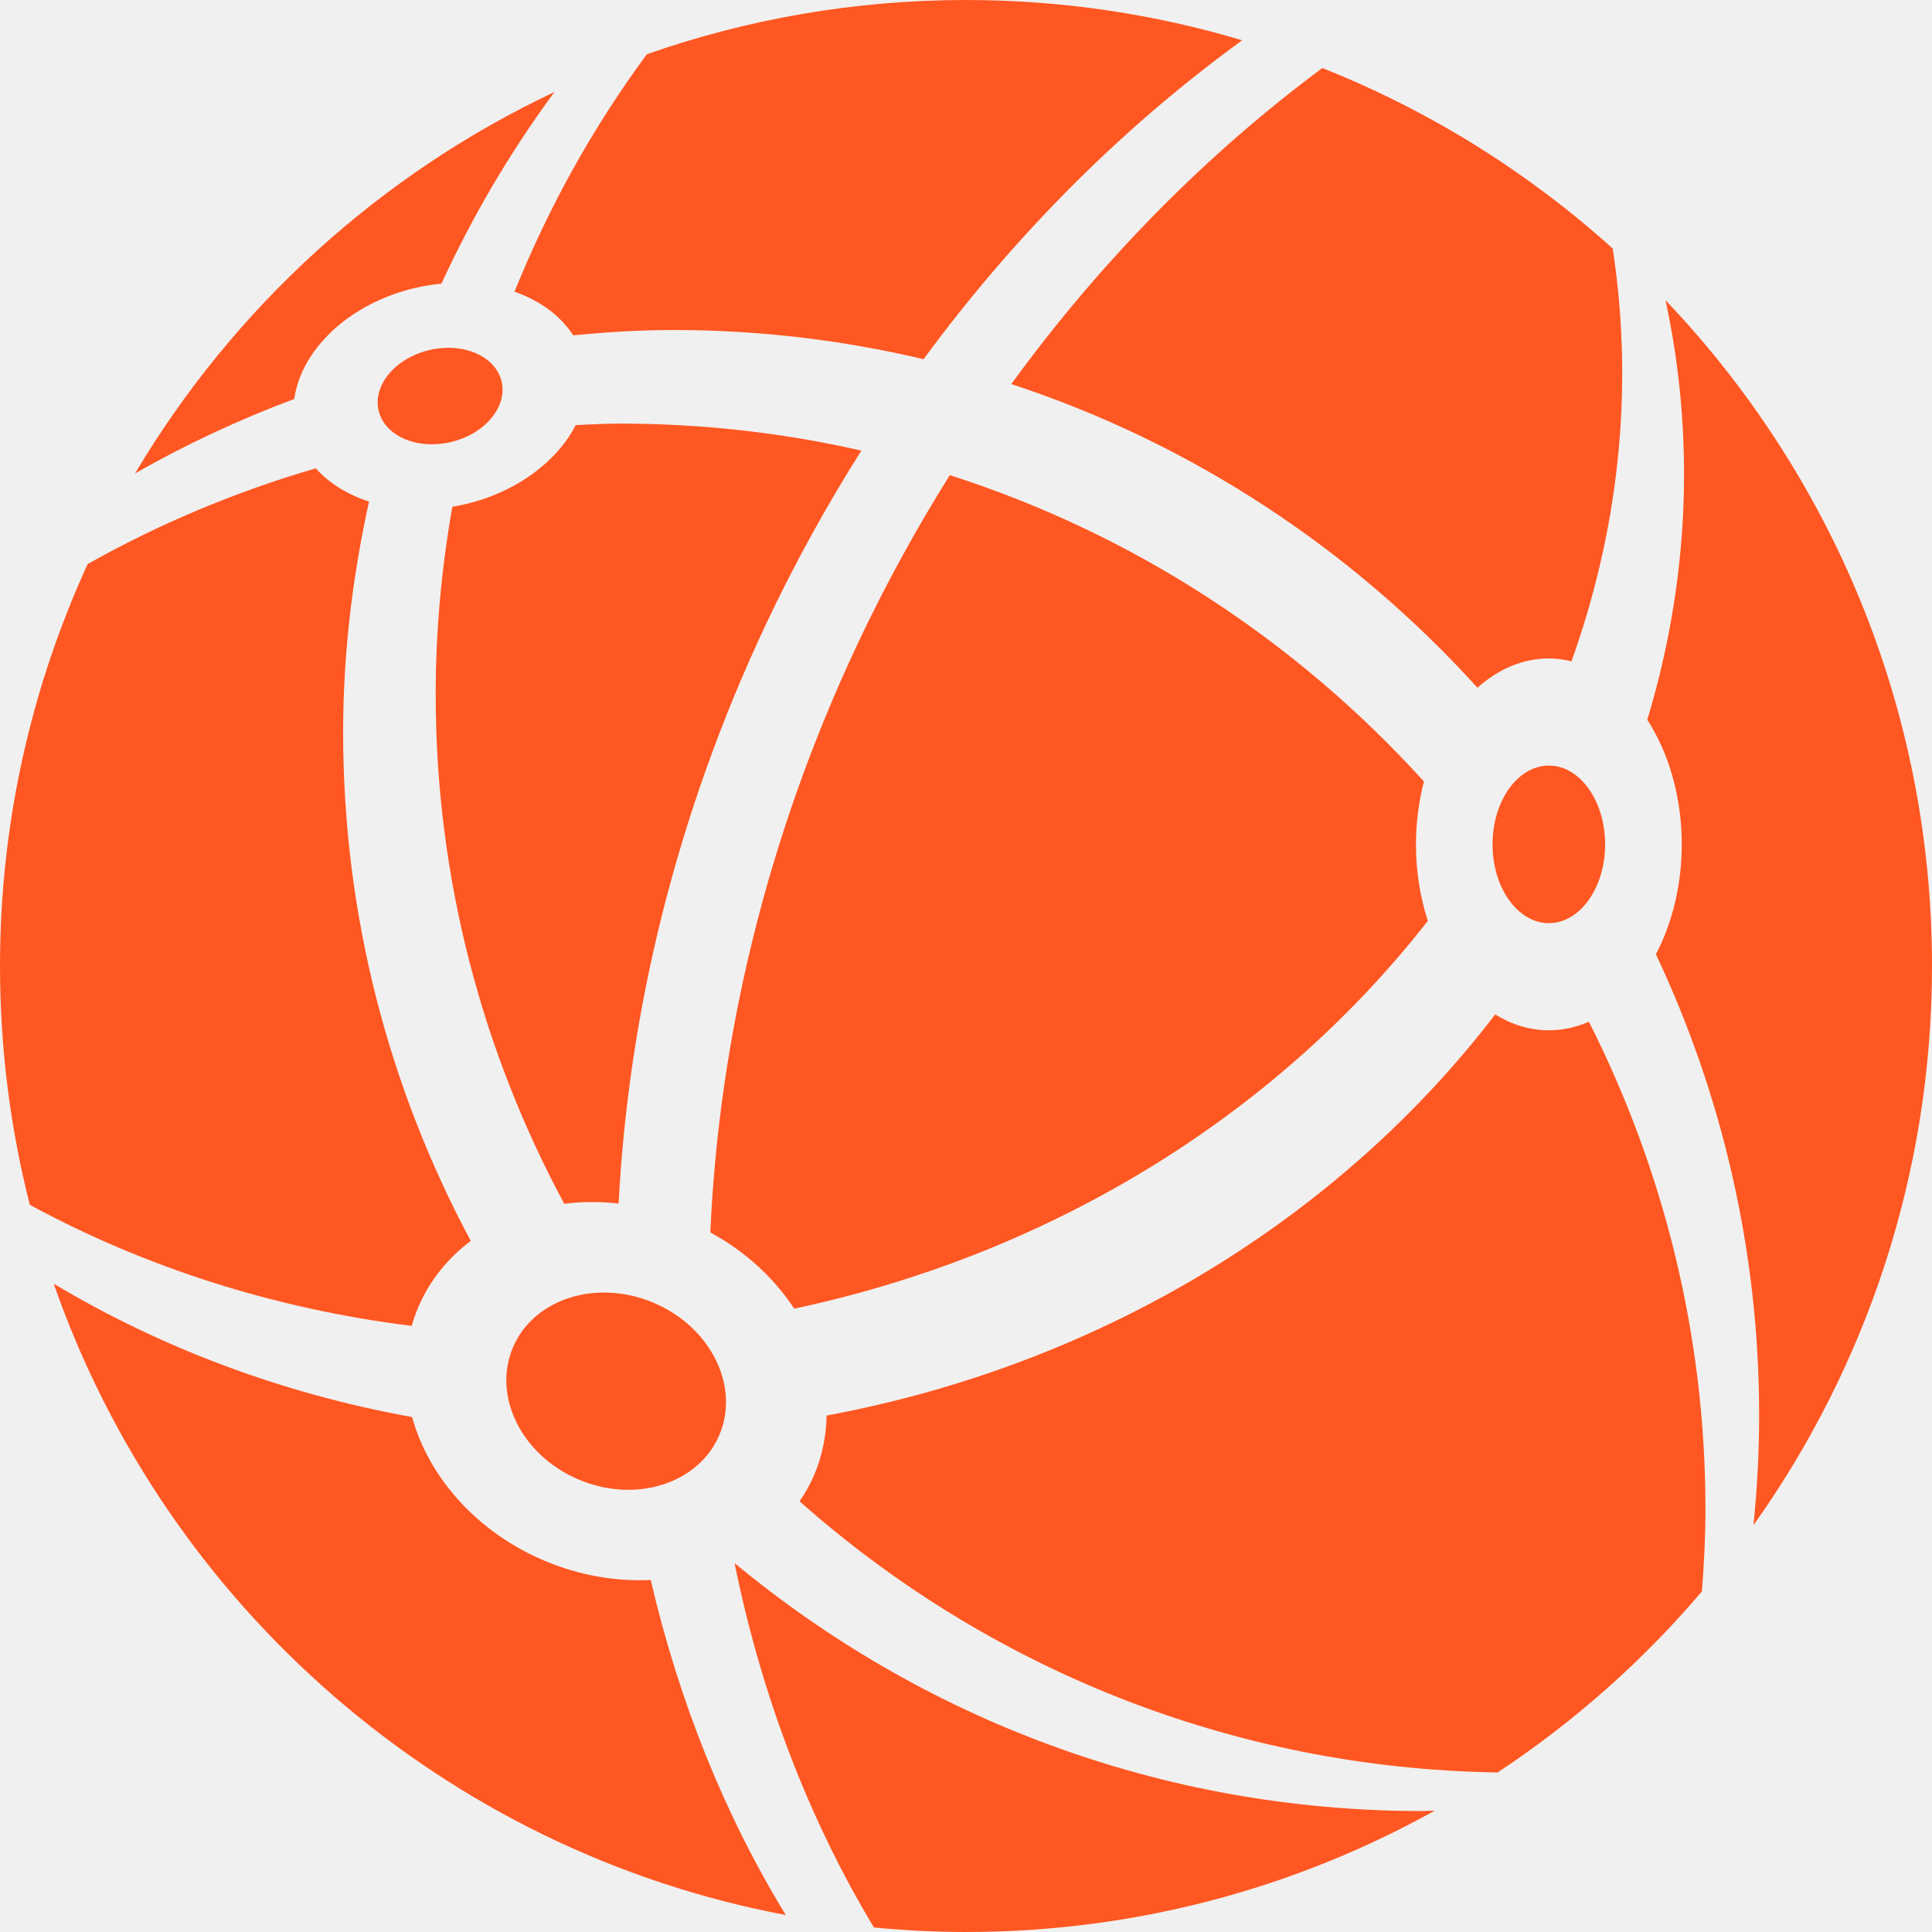
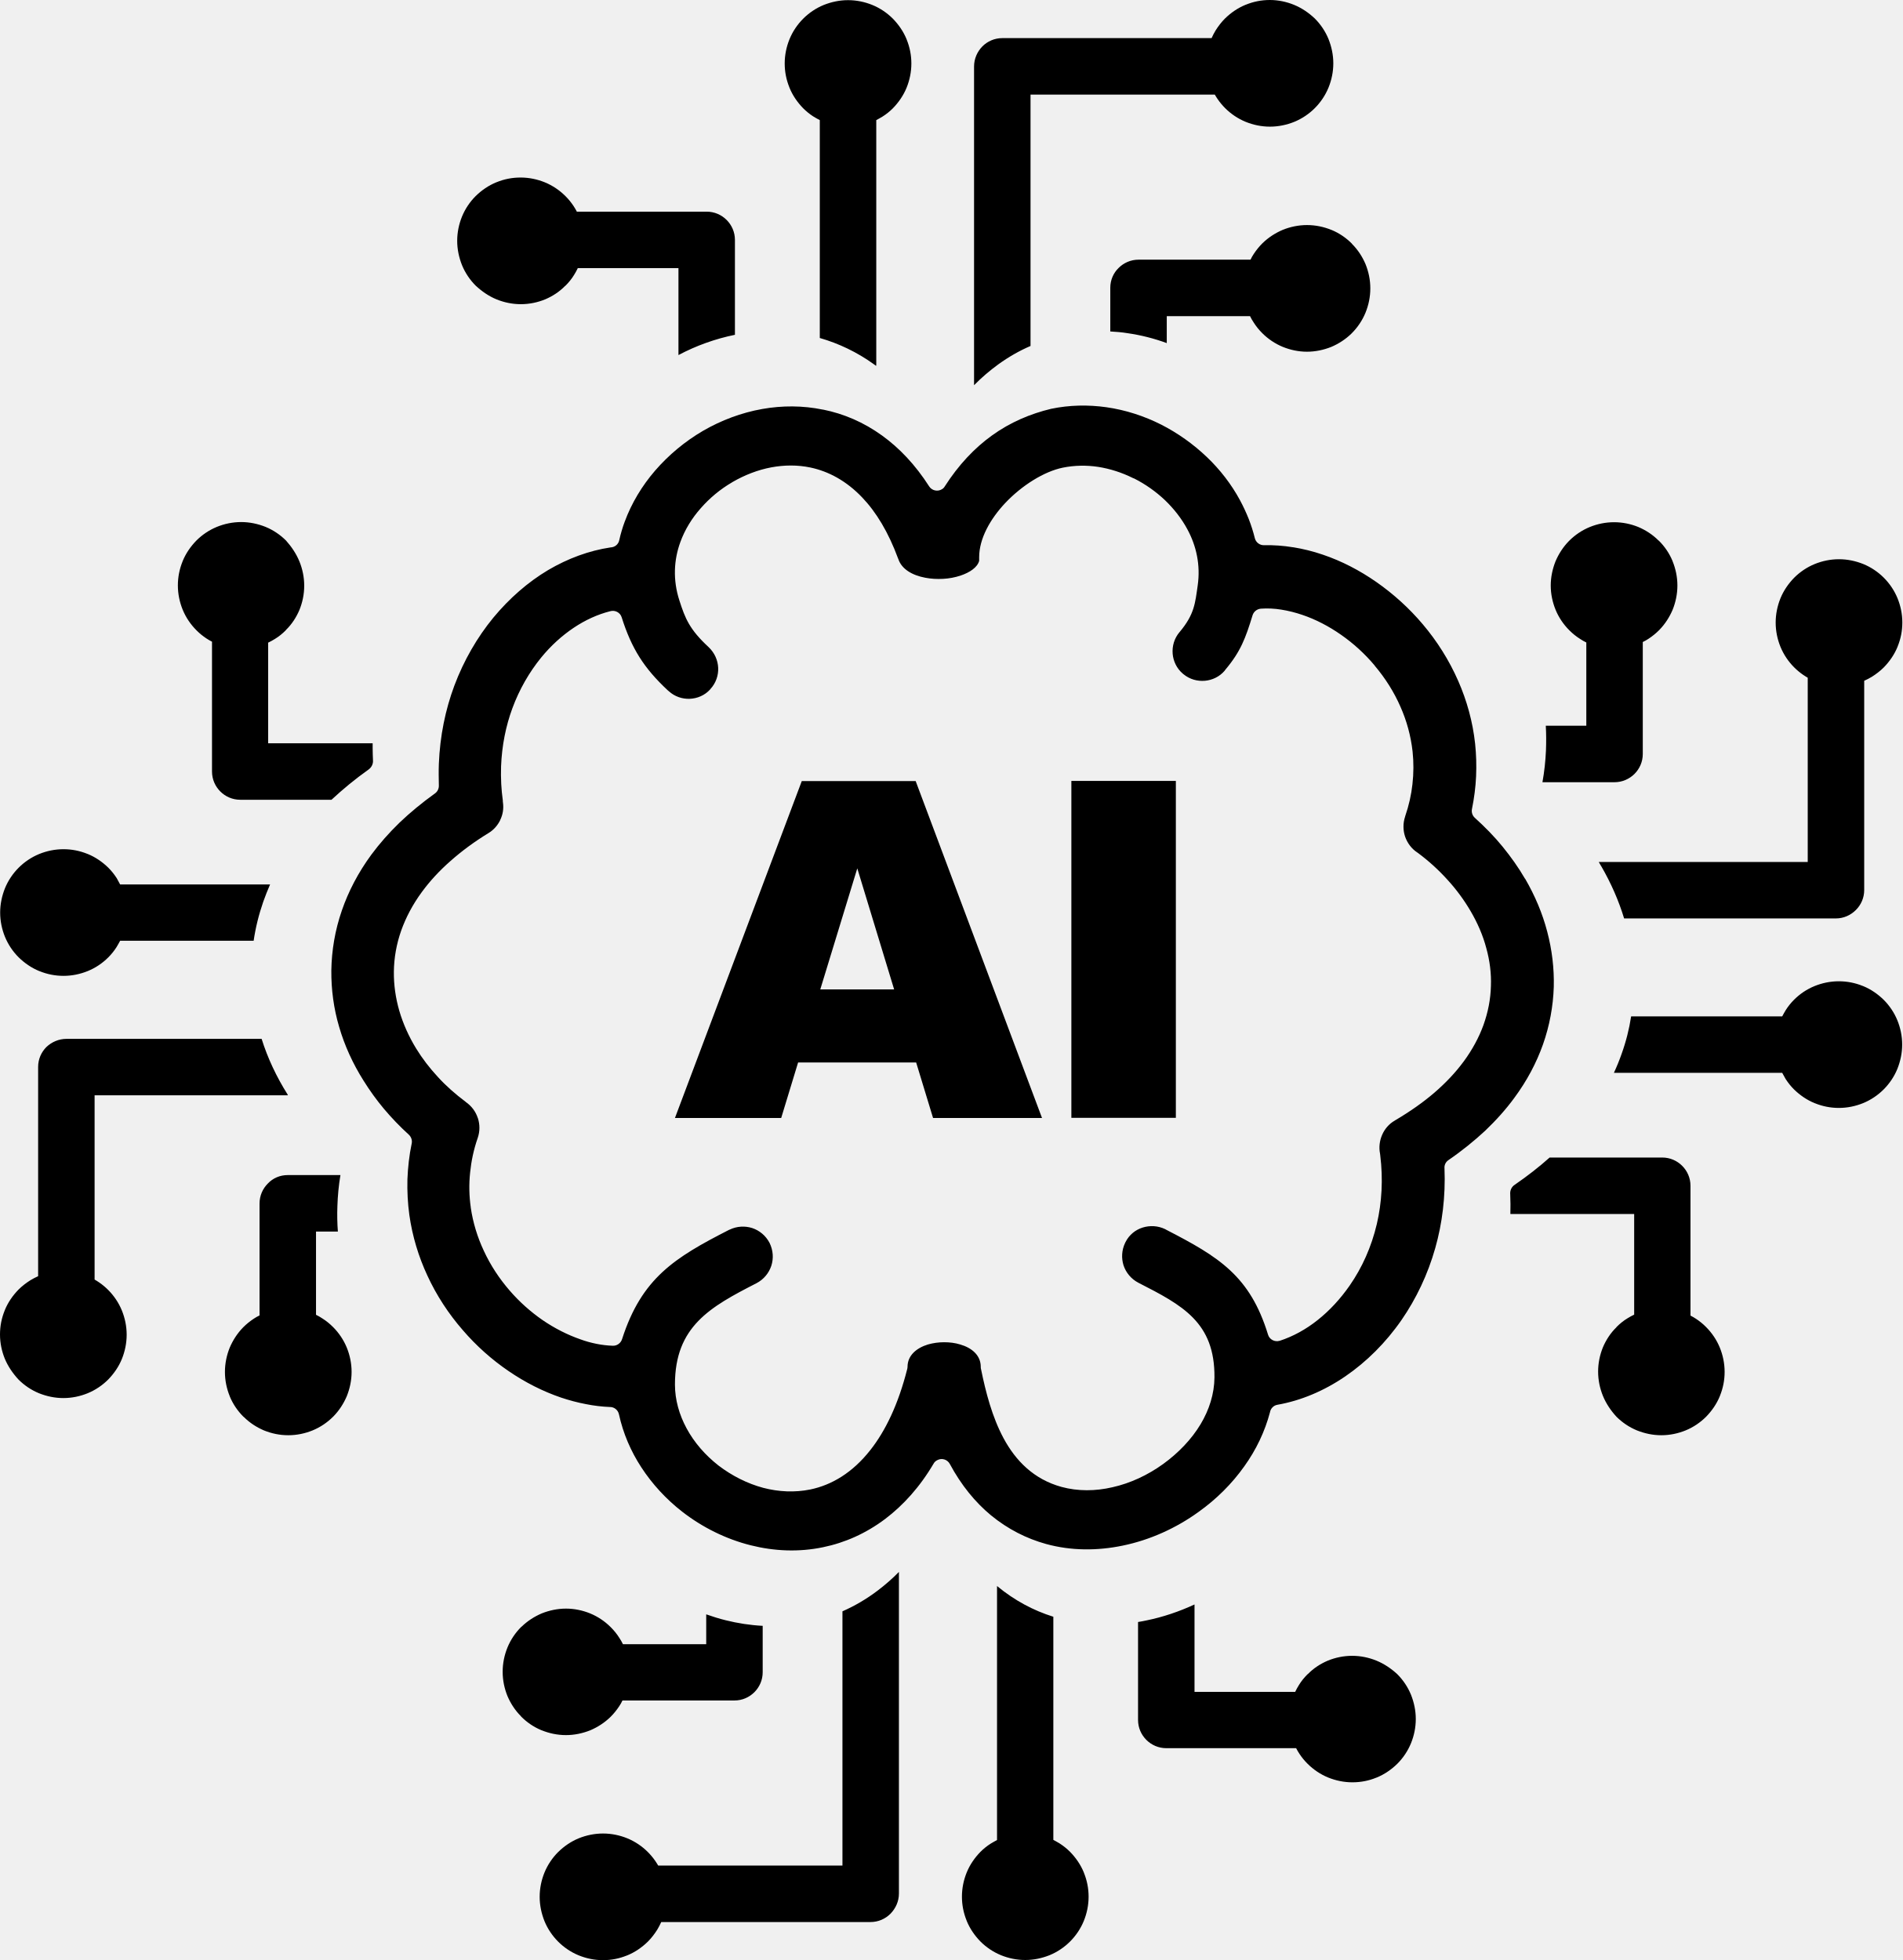
- <svg xmlns="http://www.w3.org/2000/svg" width="140" height="140" viewBox="0 0 140 140" fill="none">
-   <g clip-path="url(#clip0_109_2)">
-     <path d="M73.281 27.831C86.41 32.136 97.992 39.823 107.062 49.836C108.556 48.498 110.328 47.714 112.235 47.714C112.795 47.714 113.342 47.795 113.874 47.923C117.232 38.552 118.425 28.456 116.891 18.191C116.883 18.128 116.865 18.068 116.856 18.004C110.728 12.481 103.62 8.028 95.822 4.93C87.496 11.111 79.845 18.812 73.281 27.831Z" fill="#FF5722" />
-     <path d="M41.536 24.297C43.937 24.071 46.358 23.914 48.819 23.914C55.055 23.914 61.112 24.654 66.925 26.029C73.644 16.885 81.489 9.111 90.013 2.919C83.673 1.026 76.956 0 69.999 0C61.893 0 54.115 1.394 46.875 3.929C42.985 9.195 39.77 14.98 37.283 21.138C39.118 21.778 40.616 22.869 41.536 24.297Z" fill="#FF5722" />
-     <path d="M33.758 36.525C33.43 36.603 33.104 36.666 32.78 36.719C32.001 41.136 31.571 45.673 31.571 50.313C31.571 63.679 34.969 76.233 40.887 87.23C42.163 87.064 43.489 87.064 44.828 87.212C45.54 73.406 48.981 59.103 55.479 45.288C57.561 40.861 59.891 36.652 62.419 32.653C56.794 31.371 50.939 30.695 44.923 30.695C43.847 30.695 42.784 30.756 41.718 30.804C40.376 33.421 37.468 35.642 33.758 36.525Z" fill="#FF5722" />
-     <path d="M68.825 34.431C66.4 38.309 64.155 42.38 62.144 46.658C55.531 60.716 52.095 75.274 51.473 89.304C54.038 90.698 56.103 92.628 57.554 94.83C76.67 90.758 92.769 80.435 103.466 66.731C102.918 65.039 102.606 63.166 102.606 61.188C102.606 59.586 102.818 58.054 103.182 56.63C93.978 46.468 82.192 38.703 68.825 34.431Z" fill="#FF5722" />
-     <path d="M30.303 94.738C31.132 92.778 32.464 91.164 34.114 89.921C28.227 78.942 24.864 66.407 24.864 53.077C24.864 47.324 25.552 41.74 26.741 36.345C25.178 35.841 23.845 35.016 22.883 33.936C17.07 35.635 11.525 37.958 6.352 40.873C2.286 49.744 0 59.604 0 70.001C0 75.976 0.753 81.773 2.161 87.307C10.484 91.821 19.869 94.846 29.834 96.079C29.963 95.628 30.116 95.18 30.303 94.738Z" fill="#FF5722" />
-     <path d="M112.235 74.659C110.851 74.659 109.536 74.245 108.348 73.508C97.267 87.986 80.201 98.794 59.901 102.574C59.87 104.028 59.59 105.479 59.003 106.87C58.712 107.555 58.347 108.19 57.943 108.794C71.453 120.769 89.117 128.143 108.521 128.439C114.059 124.782 119.043 120.358 123.326 115.321C123.478 113.35 123.584 111.366 123.584 109.355C123.584 96.638 120.503 84.663 115.138 74.037C114.221 74.439 113.246 74.659 112.235 74.659Z" fill="#FF5722" />
-     <path d="M53.229 113.268C55.171 122.836 58.576 131.772 63.328 139.674C65.526 139.88 67.748 140 70.001 140C82.332 140 93.908 136.801 103.97 131.205C103.651 131.208 103.339 131.235 103.022 131.235C84.087 131.233 66.749 124.474 53.229 113.268Z" fill="#FF5722" />
-     <path d="M39.46 113.097C34.519 111.01 31.068 107.032 29.861 102.687C20.459 100.985 11.661 97.671 3.893 93.023C12.027 116.379 32.179 134.097 56.942 138.772C52.48 131.475 49.199 123.265 47.153 114.489C44.652 114.611 42.015 114.177 39.46 113.097Z" fill="#FF5722" />
-     <path d="M30.032 20.877C30.689 20.72 31.343 20.618 31.988 20.555C34.253 15.632 36.994 10.975 40.184 6.662C27.499 12.644 16.906 22.321 9.786 34.309C13.455 32.207 17.317 30.409 21.325 28.909C21.817 25.351 25.266 22.012 30.032 20.877Z" fill="#FF5722" />
-     <path d="M140 70.001C140 51.293 132.647 34.313 120.691 21.755C120.954 22.987 121.185 24.233 121.374 25.495C122.74 34.646 121.936 43.665 119.368 52.157C120.914 54.547 121.865 57.709 121.865 61.188C121.865 64.168 121.166 66.915 119.993 69.146C124.772 79.295 127.475 90.614 127.475 102.576C127.475 105.259 127.326 107.904 127.063 110.52C135.197 99.081 140 85.106 140 70.001Z" fill="#FF5722" />
-     <path d="M41.941 107.218C46.073 108.965 50.636 107.512 52.132 103.973C53.628 100.434 51.491 96.149 47.358 94.402C43.226 92.655 38.663 94.108 37.167 97.647C35.671 101.186 37.808 105.471 41.941 107.218Z" fill="#FF5722" />
-     <path d="M112.235 66.895C114.487 66.895 116.313 64.339 116.313 61.186C116.313 58.033 114.487 55.477 112.235 55.477C109.982 55.477 108.156 58.033 108.156 61.186C108.156 64.339 109.982 66.895 112.235 66.895Z" fill="#FF5722" />
-     <path d="M32.686 32.029C35.146 31.442 36.785 29.476 36.346 27.637C35.908 25.799 33.559 24.784 31.099 25.37C28.639 25.956 27 27.922 27.438 29.761C27.877 31.6 30.226 32.615 32.686 32.029Z" fill="#FF5722" />
+ <svg xmlns="http://www.w3.org/2000/svg" version="1.1" id="Layer_1" x="0px" y="0px" viewBox="0 0 119.25 122.88" style="enable-background:new 0 0 119.25 122.88" xml:space="preserve">
+   <g>
+     <path d="M86.28,104.11c-0.47-0.19-0.98-0.3-1.52-0.3c-0.54,0-1.05,0.11-1.52,0.3c-0.47,0.2-0.9,0.48-1.25,0.84l-0.03,0.02 c-0.2,0.2-0.39,0.43-0.54,0.68c-0.08,0.13-0.16,0.27-0.23,0.42h-6.31v-5.48c-0.97,0.45-1.98,0.79-3.01,1 c-0.18,0.04-0.35,0.07-0.53,0.1v6.14c0,0.49,0.2,0.93,0.52,1.25c0.32,0.32,0.76,0.52,1.25,0.52h8.14c0.06,0.12,0.13,0.24,0.21,0.36 c0.14,0.21,0.3,0.41,0.48,0.59l0.03,0.03c0.36,0.36,0.8,0.66,1.29,0.86c0.47,0.19,0.98,0.3,1.52,0.3c0.52,0,1.03-0.1,1.49-0.29 l0.03-0.01c0.49-0.2,0.92-0.5,1.29-0.86c0.36-0.36,0.66-0.8,0.86-1.29c0.19-0.47,0.3-0.98,0.3-1.52c0-0.53-0.11-1.04-0.3-1.52 c-0.2-0.49-0.5-0.93-0.86-1.29C87.21,104.61,86.77,104.31,86.28,104.11L86.28,104.11z M57.43,66.61h-7.4l-1.06,3.48h-6.66 l7.95-21.12h7.14l7.92,21.12h-6.83L57.43,66.61L57.43,66.61z M56.05,62.03l-2.31-7.59l-2.32,7.59H56.05L56.05,62.03z M67.16,48.96 h6.55v21.12h-6.55V48.96L67.16,48.96z M62.17,27.31c-1.08,0.78-2.08,1.83-2.95,3.19c-0.04,0.07-0.1,0.13-0.17,0.17 c-0.27,0.17-0.63,0.09-0.8-0.17c-0.87-1.36-1.87-2.41-2.95-3.19c-1.16-0.84-2.41-1.37-3.7-1.63l-0.02,0 c-1.26-0.26-2.55-0.26-3.79-0.04c-1.31,0.23-2.58,0.71-3.72,1.37c-1.13,0.66-2.15,1.51-3,2.49c-0.82,0.95-1.48,2.04-1.91,3.21l0,0 c-0.07,0.18-0.13,0.37-0.19,0.57c-0.05,0.18-0.11,0.38-0.15,0.58c-0.05,0.26-0.27,0.45-0.55,0.46c-1.34,0.2-2.67,0.69-3.91,1.42 c-1.26,0.75-2.43,1.77-3.44,2.99c-1,1.22-1.84,2.66-2.44,4.26c-0.56,1.5-0.9,3.15-0.97,4.9c-0.01,0.23-0.01,0.45-0.01,0.68 c0,0.21,0.01,0.43,0.01,0.66c0.01,0.19-0.07,0.39-0.24,0.51c-0.82,0.59-1.56,1.2-2.22,1.83c-0.67,0.65-1.26,1.32-1.77,2.01 c-0.83,1.13-1.44,2.31-1.85,3.5c-0.43,1.24-0.64,2.51-0.66,3.76c-0.01,1.2,0.15,2.39,0.49,3.54c0.34,1.17,0.86,2.31,1.53,3.37l0,0 c0.38,0.61,0.81,1.21,1.28,1.77c0.48,0.57,1,1.11,1.56,1.62c0.14,0.13,0.22,0.34,0.18,0.54c-0.16,0.76-0.24,1.51-0.27,2.25 c-0.02,0.76,0.02,1.51,0.12,2.24c0.19,1.34,0.58,2.62,1.13,3.8c0.58,1.26,1.34,2.41,2.22,3.42c0.85,0.99,1.82,1.85,2.86,2.56 c1.05,0.72,2.16,1.28,3.3,1.67c0.51,0.17,1.03,0.31,1.56,0.41c0.5,0.1,1,0.16,1.49,0.18c0.27-0.01,0.52,0.18,0.58,0.46 c0.26,1.19,0.74,2.31,1.4,3.32c0.69,1.06,1.56,2,2.56,2.78c1.26,0.98,2.74,1.72,4.3,2.11c1.47,0.37,3.02,0.44,4.54,0.12 c1.36-0.28,2.68-0.86,3.9-1.78c1.12-0.85,2.16-1.99,3.03-3.47c0.05-0.09,0.13-0.16,0.23-0.21c0.28-0.15,0.63-0.04,0.78,0.24 c0.72,1.34,1.6,2.41,2.58,3.22c1.06,0.87,2.23,1.46,3.46,1.8c1.57,0.43,3.21,0.43,4.8,0.1c1.7-0.35,3.34-1.09,4.75-2.11 c1.11-0.79,2.09-1.76,2.87-2.86c0.74-1.03,1.29-2.18,1.61-3.39c0.04-0.23,0.22-0.43,0.47-0.47c1.47-0.26,2.92-0.87,4.25-1.78 c1.33-0.91,2.54-2.11,3.53-3.54c0.91-1.32,1.64-2.84,2.11-4.5c0.44-1.55,0.65-3.23,0.58-5c-0.02-0.2,0.07-0.4,0.25-0.52 c0.86-0.59,1.62-1.21,2.3-1.84c0.69-0.66,1.3-1.34,1.82-2.05l0,0c0.8-1.08,1.39-2.2,1.8-3.35c0.42-1.19,0.64-2.4,0.68-3.61 c0.03-1.17-0.11-2.33-0.41-3.47c-0.3-1.15-0.77-2.26-1.38-3.31l-0.02-0.02c-0.4-0.69-0.87-1.35-1.39-1.99 c-0.52-0.64-1.11-1.24-1.74-1.81c-0.15-0.13-0.23-0.34-0.19-0.55c0.14-0.69,0.23-1.38,0.26-2.06c0.03-0.69,0.01-1.37-0.06-2.04 c-0.15-1.39-0.52-2.71-1.06-3.94c-0.57-1.3-1.33-2.5-2.22-3.55c-0.86-1.02-1.85-1.91-2.91-2.65c-1.06-0.74-2.19-1.32-3.34-1.71 l-0.03-0.01c-0.61-0.21-1.23-0.36-1.84-0.46l-0.02,0c-0.6-0.1-1.2-0.14-1.79-0.13c-0.27,0.02-0.53-0.16-0.6-0.44 c-0.1-0.41-0.23-0.81-0.38-1.2c-0.16-0.4-0.34-0.79-0.55-1.18c-0.54-1-1.25-1.92-2.08-2.71c-0.85-0.81-1.82-1.5-2.86-2.03 c-1.07-0.54-2.24-0.92-3.44-1.09c-1.14-0.16-2.31-0.14-3.46,0.1C64.6,25.94,63.33,26.47,62.17,27.31L62.17,27.31z M78.52,38.57 c0.07-0.22,0.27-0.39,0.52-0.41c0.42-0.03,0.85-0.01,1.28,0.06c0.44,0.07,0.88,0.18,1.32,0.33c0.83,0.28,1.66,0.71,2.43,1.25 c0.76,0.53,1.48,1.18,2.1,1.92l0.01,0.02c0.65,0.77,1.2,1.63,1.61,2.57c0.39,0.88,0.65,1.82,0.76,2.81 c0.07,0.66,0.07,1.35-0.01,2.05c-0.07,0.65-0.22,1.32-0.45,1.99l-0.01,0.04c-0.14,0.42-0.13,0.86,0,1.25c0.14,0.4,0.4,0.76,0.77,1 l0.03,0.02c0.7,0.52,1.32,1.09,1.86,1.69c0.56,0.61,1.04,1.27,1.44,1.95c0.44,0.75,0.78,1.53,0.99,2.33 c0.22,0.79,0.32,1.59,0.29,2.38c-0.02,0.82-0.18,1.64-0.47,2.45c-0.28,0.77-0.69,1.53-1.23,2.27l-0.01,0.01 c-0.49,0.67-1.11,1.33-1.84,1.96c-0.7,0.6-1.51,1.17-2.44,1.72l-0.03,0.02c-0.37,0.21-0.64,0.53-0.8,0.9 c-0.16,0.37-0.21,0.78-0.13,1.18l0.01,0.08c0.19,1.53,0.1,2.99-0.21,4.32c-0.34,1.45-0.93,2.75-1.7,3.86 c-0.59,0.85-1.27,1.58-2,2.16c-0.75,0.6-1.56,1.04-2.39,1.31l-0.01,0c-0.3,0.09-0.63-0.08-0.72-0.38 c-1.13-3.69-3.08-4.88-6.38-6.58l-0.07-0.04c-0.46-0.22-0.96-0.24-1.41-0.1c-0.45,0.14-0.84,0.45-1.07,0.9l-0.03,0.06 c-0.22,0.46-0.24,0.96-0.1,1.41c0.15,0.45,0.47,0.85,0.93,1.09c2.76,1.41,4.8,2.48,4.77,5.94c-0.01,1.03-0.33,2.03-0.87,2.93 c-0.57,0.95-1.39,1.8-2.34,2.49c-0.97,0.7-2.06,1.21-3.18,1.46c-1.07,0.25-2.17,0.26-3.2-0.02c-1.74-0.48-2.87-1.64-3.63-3.05 c-0.72-1.34-1.12-2.9-1.41-4.32c-0.02-0.05-0.02-0.11-0.02-0.16c0-0.72-0.56-1.19-1.29-1.4c-0.32-0.1-0.67-0.14-1.01-0.14 c-0.35,0-0.69,0.05-1.01,0.14c-0.72,0.22-1.28,0.69-1.28,1.4c0,0.05-0.01,0.09-0.02,0.14c-0.56,2.22-1.37,3.89-2.32,5.09 c-1.11,1.41-2.41,2.18-3.75,2.46c-0.98,0.2-1.99,0.15-2.95-0.1c-1.01-0.27-1.97-0.76-2.81-1.4c-0.83-0.65-1.52-1.44-2-2.33 c-0.46-0.85-0.73-1.79-0.73-2.75c0-3.64,2.2-4.86,5.11-6.35c0.46-0.24,0.78-0.64,0.93-1.09c0.15-0.46,0.12-0.97-0.11-1.44 c-0.24-0.46-0.64-0.78-1.09-0.93c-0.45-0.14-0.95-0.12-1.41,0.1l-0.03,0.01c-3.43,1.75-5.48,3.03-6.71,6.84 c-0.07,0.25-0.31,0.44-0.58,0.43c-0.34-0.01-0.68-0.05-1.03-0.12c-0.34-0.07-0.68-0.16-1-0.28c-0.81-0.28-1.62-0.69-2.38-1.21 c-0.75-0.52-1.45-1.14-2.07-1.86c-0.64-0.74-1.19-1.57-1.61-2.48c-0.4-0.85-0.68-1.76-0.82-2.71l0-0.02 c-0.1-0.7-0.12-1.43-0.04-2.18c0.07-0.7,0.22-1.43,0.47-2.15l0.01-0.03c0.14-0.41,0.13-0.84,0.01-1.22l-0.01-0.02 c-0.13-0.4-0.39-0.75-0.75-1l-0.02-0.02c-0.64-0.48-1.22-0.99-1.73-1.55c-0.52-0.56-0.98-1.16-1.36-1.78 c-0.46-0.75-0.82-1.55-1.06-2.37c-0.23-0.8-0.35-1.62-0.34-2.46c0.01-0.85,0.16-1.72,0.46-2.57c0.29-0.81,0.71-1.62,1.29-2.41 c0.49-0.67,1.09-1.33,1.81-1.96c0.69-0.61,1.47-1.19,2.37-1.74c0.33-0.2,0.57-0.48,0.73-0.8l0.01-0.03 c0.16-0.33,0.22-0.7,0.17-1.07c-0.01-0.04-0.01-0.08-0.01-0.12l0-0.02c-0.05-0.35-0.08-0.7-0.1-1.04c-0.02-0.37-0.02-0.74-0.01-1.1 c0.05-1.31,0.3-2.54,0.71-3.65c0.44-1.19,1.06-2.26,1.8-3.17c0.61-0.75,1.31-1.38,2.04-1.87c0.73-0.49,1.5-0.84,2.29-1.04l0,0 c0.3-0.09,0.63,0.08,0.72,0.38c0.62,1.96,1.4,3.19,2.89,4.58l0.06,0.05c0.37,0.34,0.85,0.5,1.32,0.48 c0.47-0.02,0.93-0.21,1.27-0.58l0.03-0.04c0.34-0.37,0.5-0.85,0.48-1.32c-0.02-0.47-0.22-0.94-0.6-1.3 c-1.2-1.11-1.47-1.8-1.83-2.92c-0.42-1.29-0.35-2.55,0.06-3.67c0.28-0.77,0.72-1.49,1.28-2.12c0.55-0.63,1.22-1.19,1.96-1.62 l0.03-0.02c0.76-0.44,1.58-0.76,2.43-0.92c0.81-0.15,1.64-0.16,2.45,0.01c1.14,0.24,2.26,0.84,3.25,1.88 c0.87,0.91,1.64,2.17,2.25,3.83l0.01,0.02c0.21,0.65,0.89,1.03,1.69,1.18c0.36,0.07,0.74,0.09,1.11,0.07l0.01,0 c0.38-0.02,0.74-0.09,1.08-0.2c0.6-0.2,1.07-0.52,1.18-0.93v-0.23c0-1.16,0.69-2.39,1.64-3.4c1.04-1.1,2.43-1.97,3.6-2.21 c0.74-0.15,1.49-0.16,2.22-0.05c0.76,0.12,1.5,0.36,2.2,0.71L71.1,30c0.71,0.36,1.36,0.82,1.93,1.36c0.56,0.54,1.04,1.15,1.4,1.82 c0.57,1.05,0.83,2.25,0.65,3.52c-0.16,1.11-0.2,1.81-1.13,2.92l-0.01,0.01c-0.33,0.39-0.47,0.88-0.43,1.36 c0.04,0.46,0.25,0.91,0.62,1.23l0.06,0.05c0.39,0.32,0.87,0.45,1.34,0.41c0.46-0.04,0.91-0.25,1.23-0.62l0.05-0.07 C77.77,40.85,78.08,40.01,78.52,38.57L78.52,38.57z M100.48,87.51c-0.19-0.47-0.3-0.98-0.3-1.52c0-0.54,0.11-1.05,0.3-1.52 c0.2-0.47,0.48-0.9,0.84-1.25l0.02-0.03c0.2-0.2,0.43-0.39,0.68-0.54c0.13-0.08,0.27-0.16,0.42-0.23v-6.31h-7.76 c0.01-0.41,0.01-0.82-0.01-1.24c-0.02-0.23,0.08-0.46,0.28-0.59c0.8-0.55,1.53-1.12,2.19-1.71h7.06c0.49,0,0.93,0.2,1.25,0.52 c0.32,0.32,0.52,0.76,0.52,1.25v8.14c0.12,0.06,0.24,0.13,0.36,0.21c0.21,0.14,0.41,0.3,0.59,0.48l0.03,0.03 c0.36,0.36,0.66,0.8,0.86,1.29c0.19,0.47,0.3,0.98,0.3,1.52c0,0.52-0.1,1.02-0.29,1.49l-0.01,0.03c-0.2,0.49-0.5,0.92-0.86,1.29 c-0.36,0.36-0.8,0.66-1.29,0.86c-0.47,0.19-0.98,0.3-1.52,0.3c-0.53,0-1.04-0.11-1.52-0.3c-0.49-0.2-0.93-0.5-1.29-0.86 C100.98,88.44,100.68,88,100.48,87.51L100.48,87.51z M111.72,67.26h-10.55c0.18-0.39,0.34-0.78,0.48-1.18 c0.28-0.78,0.48-1.57,0.6-2.36h9.47c0.07-0.13,0.14-0.26,0.22-0.39c0.15-0.24,0.33-0.46,0.52-0.65c0.37-0.37,0.8-0.66,1.29-0.86 c0.47-0.19,0.98-0.3,1.52-0.3c0.52,0,1.02,0.1,1.49,0.29l0.03,0.01c0.49,0.2,0.92,0.5,1.29,0.86c0.36,0.36,0.66,0.8,0.86,1.29 c0.19,0.47,0.3,0.98,0.3,1.52c0,0.53-0.11,1.04-0.3,1.52c-0.2,0.49-0.5,0.93-0.86,1.29c-0.36,0.36-0.8,0.66-1.29,0.86 c-0.47,0.19-0.98,0.3-1.52,0.3c-0.52,0-1.02-0.1-1.49-0.29l-0.03-0.01c-0.49-0.2-0.92-0.5-1.29-0.86c-0.19-0.19-0.36-0.4-0.51-0.63 l-0.02-0.03C111.86,67.52,111.79,67.39,111.72,67.26L111.72,67.26z M115.08,57.58h-13.27c-0.34-1.12-0.82-2.21-1.42-3.25 l-0.02-0.03c-0.05-0.09-0.1-0.17-0.15-0.26h13.1V42.49c-0.1-0.06-0.2-0.12-0.3-0.19c-0.2-0.14-0.38-0.29-0.55-0.46 c-0.36-0.36-0.66-0.8-0.86-1.29c-0.19-0.47-0.3-0.98-0.3-1.52c0-0.53,0.11-1.05,0.3-1.52c0.2-0.49,0.5-0.92,0.86-1.29 c0.36-0.36,0.8-0.66,1.29-0.86c0.47-0.19,0.98-0.3,1.52-0.3c0.53,0,1.04,0.11,1.52,0.3c0.49,0.2,0.93,0.5,1.29,0.86 c0.36,0.36,0.66,0.8,0.86,1.29c0.19,0.47,0.3,0.98,0.3,1.52c0,0.52-0.1,1.02-0.29,1.49l-0.01,0.03c-0.2,0.49-0.5,0.92-0.86,1.29 c-0.22,0.22-0.48,0.42-0.75,0.59c-0.15,0.09-0.32,0.18-0.48,0.25v13.12c0,0.49-0.2,0.93-0.52,1.25 C116.01,57.38,115.57,57.58,115.08,57.58L115.08,57.58z M101.21,49.04h-4.52c0.12-0.66,0.19-1.32,0.22-1.98 c0.02-0.53,0.02-1.05-0.01-1.56h2.54v-5.22c-0.14-0.07-0.27-0.14-0.4-0.23c-0.24-0.15-0.46-0.33-0.67-0.54l0,0 c-0.36-0.36-0.66-0.8-0.86-1.29c-0.19-0.47-0.3-0.98-0.3-1.51c0-0.53,0.11-1.04,0.3-1.52c0.2-0.47,0.48-0.9,0.83-1.26l0.03-0.03 c0.36-0.36,0.8-0.66,1.29-0.86c0.47-0.19,0.98-0.3,1.52-0.3c0.54,0,1.05,0.11,1.52,0.3c0.47,0.2,0.9,0.48,1.26,0.84l0.03,0.02 c0.36,0.36,0.65,0.78,0.85,1.26l0.01,0.03c0.19,0.47,0.3,0.98,0.3,1.52c0,0.53-0.11,1.05-0.3,1.52c-0.2,0.47-0.48,0.9-0.83,1.26 l-0.03,0.03c-0.19,0.19-0.4,0.36-0.64,0.52c-0.12,0.08-0.24,0.15-0.37,0.21v7.02c0,0.49-0.2,0.93-0.52,1.25 C102.14,48.84,101.69,49.04,101.21,49.04L101.21,49.04z M31.13,18.77c0.47,0.19,0.98,0.3,1.52,0.3c0.54,0,1.05-0.11,1.52-0.3 c0.47-0.2,0.9-0.48,1.25-0.84l0.03-0.02c0.2-0.2,0.39-0.43,0.54-0.68c0.08-0.13,0.16-0.27,0.23-0.42h6.31v5.45 c1.11-0.59,2.31-1.02,3.54-1.27v-5.95c0-0.49-0.2-0.93-0.52-1.25c-0.32-0.32-0.76-0.52-1.25-0.52h-8.14 c-0.06-0.12-0.13-0.24-0.21-0.36c-0.14-0.21-0.3-0.41-0.48-0.59l-0.03-0.03c-0.36-0.36-0.8-0.66-1.29-0.86 c-0.47-0.19-0.98-0.3-1.52-0.3c-0.52,0-1.03,0.1-1.49,0.29l-0.03,0.01c-0.49,0.2-0.92,0.5-1.29,0.86c-0.36,0.36-0.66,0.8-0.86,1.29 c-0.19,0.47-0.3,0.98-0.3,1.52c0,0.53,0.11,1.04,0.3,1.52c0.2,0.49,0.5,0.93,0.86,1.29C30.21,18.27,30.64,18.57,31.13,18.77 L31.13,18.77z M51.39,7.53v13.66c1.18,0.34,2.33,0.88,3.41,1.66l0.12,0.09c0-0.03,0.01-0.06,0.01-0.09V7.53 c0.13-0.07,0.26-0.14,0.39-0.22c0.24-0.15,0.46-0.33,0.65-0.52c0.36-0.37,0.66-0.8,0.86-1.29c0.19-0.47,0.3-0.98,0.3-1.52 c0-0.52-0.1-1.02-0.29-1.49l-0.01-0.03c-0.2-0.49-0.5-0.92-0.86-1.29c-0.36-0.36-0.8-0.66-1.29-0.86c-0.47-0.19-0.98-0.3-1.52-0.3 c-0.53,0-1.04,0.11-1.52,0.3c-0.49,0.2-0.93,0.5-1.29,0.86c-0.36,0.36-0.66,0.8-0.86,1.29c-0.19,0.47-0.3,0.98-0.3,1.52 c0,0.52,0.1,1.02,0.29,1.49l0.01,0.03c0.2,0.49,0.5,0.92,0.86,1.29c0.19,0.19,0.4,0.36,0.63,0.51L51,7.31 C51.13,7.39,51.25,7.46,51.39,7.53L51.39,7.53z M61.06,4.17v19.98c0.48-0.49,0.99-0.92,1.51-1.3c0.65-0.47,1.33-0.86,2.03-1.16 V5.93h11.55c0.06,0.1,0.12,0.2,0.19,0.3c0.14,0.2,0.29,0.38,0.46,0.55c0.36,0.36,0.8,0.66,1.29,0.86c0.47,0.19,0.98,0.3,1.52,0.3 c0.53,0,1.05-0.11,1.52-0.3c0.49-0.2,0.93-0.5,1.29-0.86c0.36-0.36,0.66-0.8,0.86-1.29c0.19-0.47,0.3-0.98,0.3-1.52 c0-0.53-0.11-1.04-0.3-1.52c-0.2-0.49-0.5-0.93-0.86-1.29C82.04,0.8,81.6,0.5,81.11,0.3C80.64,0.11,80.13,0,79.6,0 c-0.52,0-1.02,0.1-1.49,0.29L78.08,0.3c-0.49,0.2-0.92,0.5-1.29,0.86c-0.22,0.22-0.42,0.48-0.59,0.75 c-0.09,0.15-0.18,0.32-0.25,0.48H62.83c-0.49,0-0.93,0.2-1.25,0.52C61.26,3.24,61.06,3.68,61.06,4.17L61.06,4.17z M69.6,18.04v2.74 c0.36,0.02,0.73,0.05,1.09,0.11c0.84,0.12,1.66,0.33,2.45,0.62v-1.69h5.22c0.07,0.14,0.14,0.27,0.23,0.4 c0.15,0.24,0.33,0.46,0.54,0.67l0,0c0.36,0.36,0.8,0.66,1.29,0.86c0.47,0.19,0.98,0.3,1.51,0.3s1.04-0.11,1.52-0.3 c0.47-0.2,0.9-0.48,1.26-0.83l0.03-0.03c0.36-0.36,0.66-0.8,0.86-1.29c0.19-0.47,0.3-0.98,0.3-1.52c0-0.54-0.11-1.05-0.3-1.52 c-0.2-0.47-0.48-0.9-0.84-1.26l-0.02-0.03c-0.36-0.36-0.78-0.65-1.26-0.85l-0.03-0.01c-0.47-0.19-0.98-0.3-1.52-0.3 c-0.53,0-1.05,0.11-1.52,0.3c-0.47,0.2-0.9,0.48-1.26,0.83l-0.03,0.03c-0.19,0.19-0.36,0.4-0.52,0.64 c-0.08,0.12-0.15,0.24-0.21,0.37h-7.02c-0.49,0-0.93,0.2-1.25,0.52C69.8,17.11,69.6,17.55,69.6,18.04L69.6,18.04z M18.77,35.2 c0.19,0.47,0.3,0.98,0.3,1.52c0,0.54-0.11,1.05-0.3,1.52c-0.2,0.47-0.48,0.9-0.84,1.25l-0.02,0.03c-0.2,0.2-0.43,0.39-0.68,0.54 c-0.13,0.08-0.27,0.16-0.42,0.23v6.31h6.55l0,0.31c0,0.24,0.01,0.49,0.02,0.75c0.02,0.22-0.08,0.44-0.27,0.58 c-0.86,0.61-1.63,1.25-2.33,1.9h-5.72c-0.49,0-0.93-0.2-1.25-0.52c-0.32-0.32-0.52-0.76-0.52-1.25v-8.14 c-0.12-0.06-0.24-0.13-0.36-0.21c-0.21-0.14-0.41-0.3-0.59-0.48l-0.03-0.03c-0.36-0.36-0.66-0.8-0.86-1.29 c-0.19-0.47-0.3-0.98-0.3-1.52c0-0.52,0.1-1.02,0.29-1.49l0.01-0.03c0.2-0.49,0.5-0.92,0.86-1.29c0.36-0.36,0.8-0.66,1.29-0.86 c0.47-0.19,0.98-0.3,1.52-0.3c0.53,0,1.04,0.11,1.52,0.3c0.49,0.2,0.93,0.5,1.29,0.86C18.27,34.27,18.57,34.71,18.77,35.2 L18.77,35.2z M7.53,55.45h9.4c-0.16,0.36-0.3,0.73-0.43,1.09c-0.28,0.81-0.48,1.62-0.6,2.44H7.53c-0.07,0.13-0.14,0.26-0.22,0.39 c-0.15,0.24-0.33,0.46-0.52,0.65c-0.37,0.37-0.8,0.66-1.29,0.86c-0.47,0.19-0.98,0.3-1.52,0.3c-0.52,0-1.02-0.1-1.49-0.29 l-0.03-0.01c-0.49-0.2-0.92-0.5-1.29-0.86c-0.36-0.36-0.66-0.8-0.86-1.29c-0.19-0.47-0.3-0.98-0.3-1.52c0-0.53,0.11-1.04,0.3-1.52 c0.2-0.49,0.5-0.93,0.86-1.29c0.36-0.36,0.8-0.66,1.29-0.86c0.47-0.19,0.98-0.3,1.52-0.3c0.52,0,1.02,0.1,1.49,0.29l0.03,0.01 c0.49,0.2,0.92,0.5,1.29,0.86c0.19,0.19,0.36,0.4,0.51,0.63l0.02,0.03C7.39,55.19,7.46,55.32,7.53,55.45L7.53,55.45z M4.17,65.13 H16.4c0.38,1.21,0.93,2.38,1.63,3.49l0,0.01l0.02,0.04H5.93v11.55c0.1,0.06,0.2,0.12,0.3,0.19c0.2,0.14,0.38,0.29,0.55,0.46 c0.36,0.36,0.66,0.8,0.86,1.29c0.19,0.47,0.3,0.98,0.3,1.52c0,0.53-0.11,1.05-0.3,1.52c-0.2,0.49-0.5,0.92-0.86,1.29 c-0.36,0.36-0.8,0.66-1.29,0.86c-0.47,0.19-0.98,0.3-1.52,0.3c-0.53,0-1.04-0.11-1.52-0.3c-0.49-0.2-0.93-0.5-1.29-0.86 C0.8,86.1,0.5,85.66,0.3,85.18C0.11,84.71,0,84.2,0,83.66c0-0.52,0.1-1.02,0.29-1.49l0.01-0.03c0.2-0.49,0.5-0.92,0.86-1.29 c0.22-0.22,0.48-0.42,0.75-0.59c0.15-0.09,0.32-0.18,0.48-0.25V66.89c0-0.49,0.2-0.93,0.52-1.25C3.24,65.33,3.68,65.13,4.17,65.13 L4.17,65.13z M18.04,73.67h3.3c-0.11,0.66-0.17,1.31-0.19,1.95c-0.02,0.54-0.01,1.07,0.03,1.59h-1.37v5.22 c0.14,0.07,0.27,0.14,0.4,0.23c0.24,0.15,0.46,0.33,0.67,0.54l0,0c0.36,0.36,0.66,0.8,0.86,1.29c0.19,0.47,0.3,0.98,0.3,1.52 s-0.11,1.04-0.3,1.52c-0.2,0.47-0.48,0.9-0.83,1.26l-0.03,0.03c-0.36,0.36-0.8,0.66-1.29,0.86c-0.47,0.19-0.98,0.3-1.52,0.3 c-0.54,0-1.05-0.11-1.52-0.3c-0.47-0.2-0.9-0.48-1.26-0.84l-0.03-0.02c-0.36-0.36-0.65-0.78-0.85-1.26l-0.01-0.03 c-0.19-0.47-0.3-0.98-0.3-1.52c0-0.53,0.11-1.05,0.3-1.52c0.2-0.47,0.48-0.9,0.83-1.26l0.03-0.03c0.19-0.19,0.4-0.36,0.64-0.52 c0.12-0.08,0.24-0.15,0.37-0.21v-7.02c0-0.49,0.2-0.93,0.52-1.25C17.11,73.86,17.55,73.67,18.04,73.67L18.04,73.67z M66.03,115.35 v-13.99c-1.25-0.39-2.43-1.02-3.51-1.91l-0.02-0.02v15.93c-0.13,0.07-0.26,0.14-0.39,0.22c-0.24,0.15-0.46,0.33-0.65,0.52 c-0.36,0.37-0.66,0.8-0.86,1.29c-0.19,0.47-0.3,0.98-0.3,1.52c0,0.52,0.1,1.02,0.29,1.49l0.01,0.03c0.2,0.49,0.5,0.92,0.86,1.29 c0.36,0.36,0.8,0.66,1.29,0.86c0.47,0.19,0.98,0.3,1.52,0.3c0.53,0,1.04-0.11,1.52-0.3c0.49-0.2,0.93-0.5,1.29-0.86 c0.36-0.36,0.66-0.8,0.86-1.29c0.19-0.47,0.3-0.98,0.3-1.52c0-0.52-0.1-1.02-0.29-1.49l-0.01-0.03c-0.2-0.49-0.5-0.92-0.86-1.29 c-0.19-0.19-0.4-0.36-0.63-0.51l-0.03-0.02C66.29,115.49,66.16,115.42,66.03,115.35L66.03,115.35z M56.35,118.71V98.55 c-0.42,0.43-0.86,0.81-1.32,1.16c-0.71,0.54-1.45,0.97-2.22,1.31v15.94H41.26c-0.06-0.1-0.12-0.2-0.19-0.3 c-0.14-0.2-0.29-0.38-0.46-0.55c-0.36-0.36-0.8-0.66-1.29-0.86c-0.47-0.19-0.98-0.3-1.52-0.3c-0.53,0-1.05,0.11-1.52,0.3 c-0.49,0.2-0.92,0.5-1.29,0.86c-0.36,0.36-0.66,0.8-0.86,1.29c-0.19,0.47-0.3,0.98-0.3,1.52c0,0.53,0.11,1.04,0.3,1.52 c0.2,0.49,0.5,0.93,0.86,1.29c0.36,0.36,0.8,0.66,1.29,0.86c0.47,0.19,0.98,0.3,1.52,0.3c0.52,0,1.02-0.1,1.49-0.29l0.03-0.01 c0.49-0.2,0.92-0.5,1.29-0.86c0.22-0.22,0.42-0.48,0.59-0.75c0.09-0.15,0.18-0.32,0.25-0.48h13.12c0.49,0,0.93-0.2,1.25-0.52 C56.15,119.64,56.35,119.2,56.35,118.71L56.35,118.71z M47.81,104.84v-2.91c-0.78-0.04-1.56-0.16-2.32-0.35 c-0.41-0.1-0.82-0.23-1.22-0.37v1.87h-5.22c-0.07-0.14-0.14-0.27-0.23-0.4c-0.15-0.24-0.33-0.46-0.54-0.67l0,0 c-0.36-0.36-0.8-0.66-1.29-0.86c-0.47-0.19-0.98-0.3-1.51-0.3c-0.53,0-1.04,0.11-1.52,0.3c-0.47,0.2-0.9,0.48-1.26,0.83L32.67,102 c-0.36,0.36-0.66,0.8-0.86,1.29c-0.19,0.47-0.3,0.98-0.3,1.52c0,0.54,0.11,1.05,0.3,1.52c0.2,0.47,0.48,0.9,0.84,1.26l0.02,0.03 c0.36,0.36,0.78,0.65,1.26,0.85l0.03,0.01c0.47,0.19,0.98,0.3,1.52,0.3c0.53,0,1.04-0.11,1.52-0.3c0.47-0.2,0.9-0.48,1.26-0.83 l0.03-0.03c0.19-0.19,0.36-0.4,0.52-0.64c0.08-0.12,0.15-0.24,0.21-0.37h7.02c0.49,0,0.93-0.2,1.25-0.52 C47.61,105.77,47.81,105.33,47.81,104.84L47.81,104.84z" />
  </g>
-   <defs>
-     <clipPath id="clip0_109_2">
-       <rect width="140" height="140" fill="white" />
-     </clipPath>
-   </defs>
</svg>
